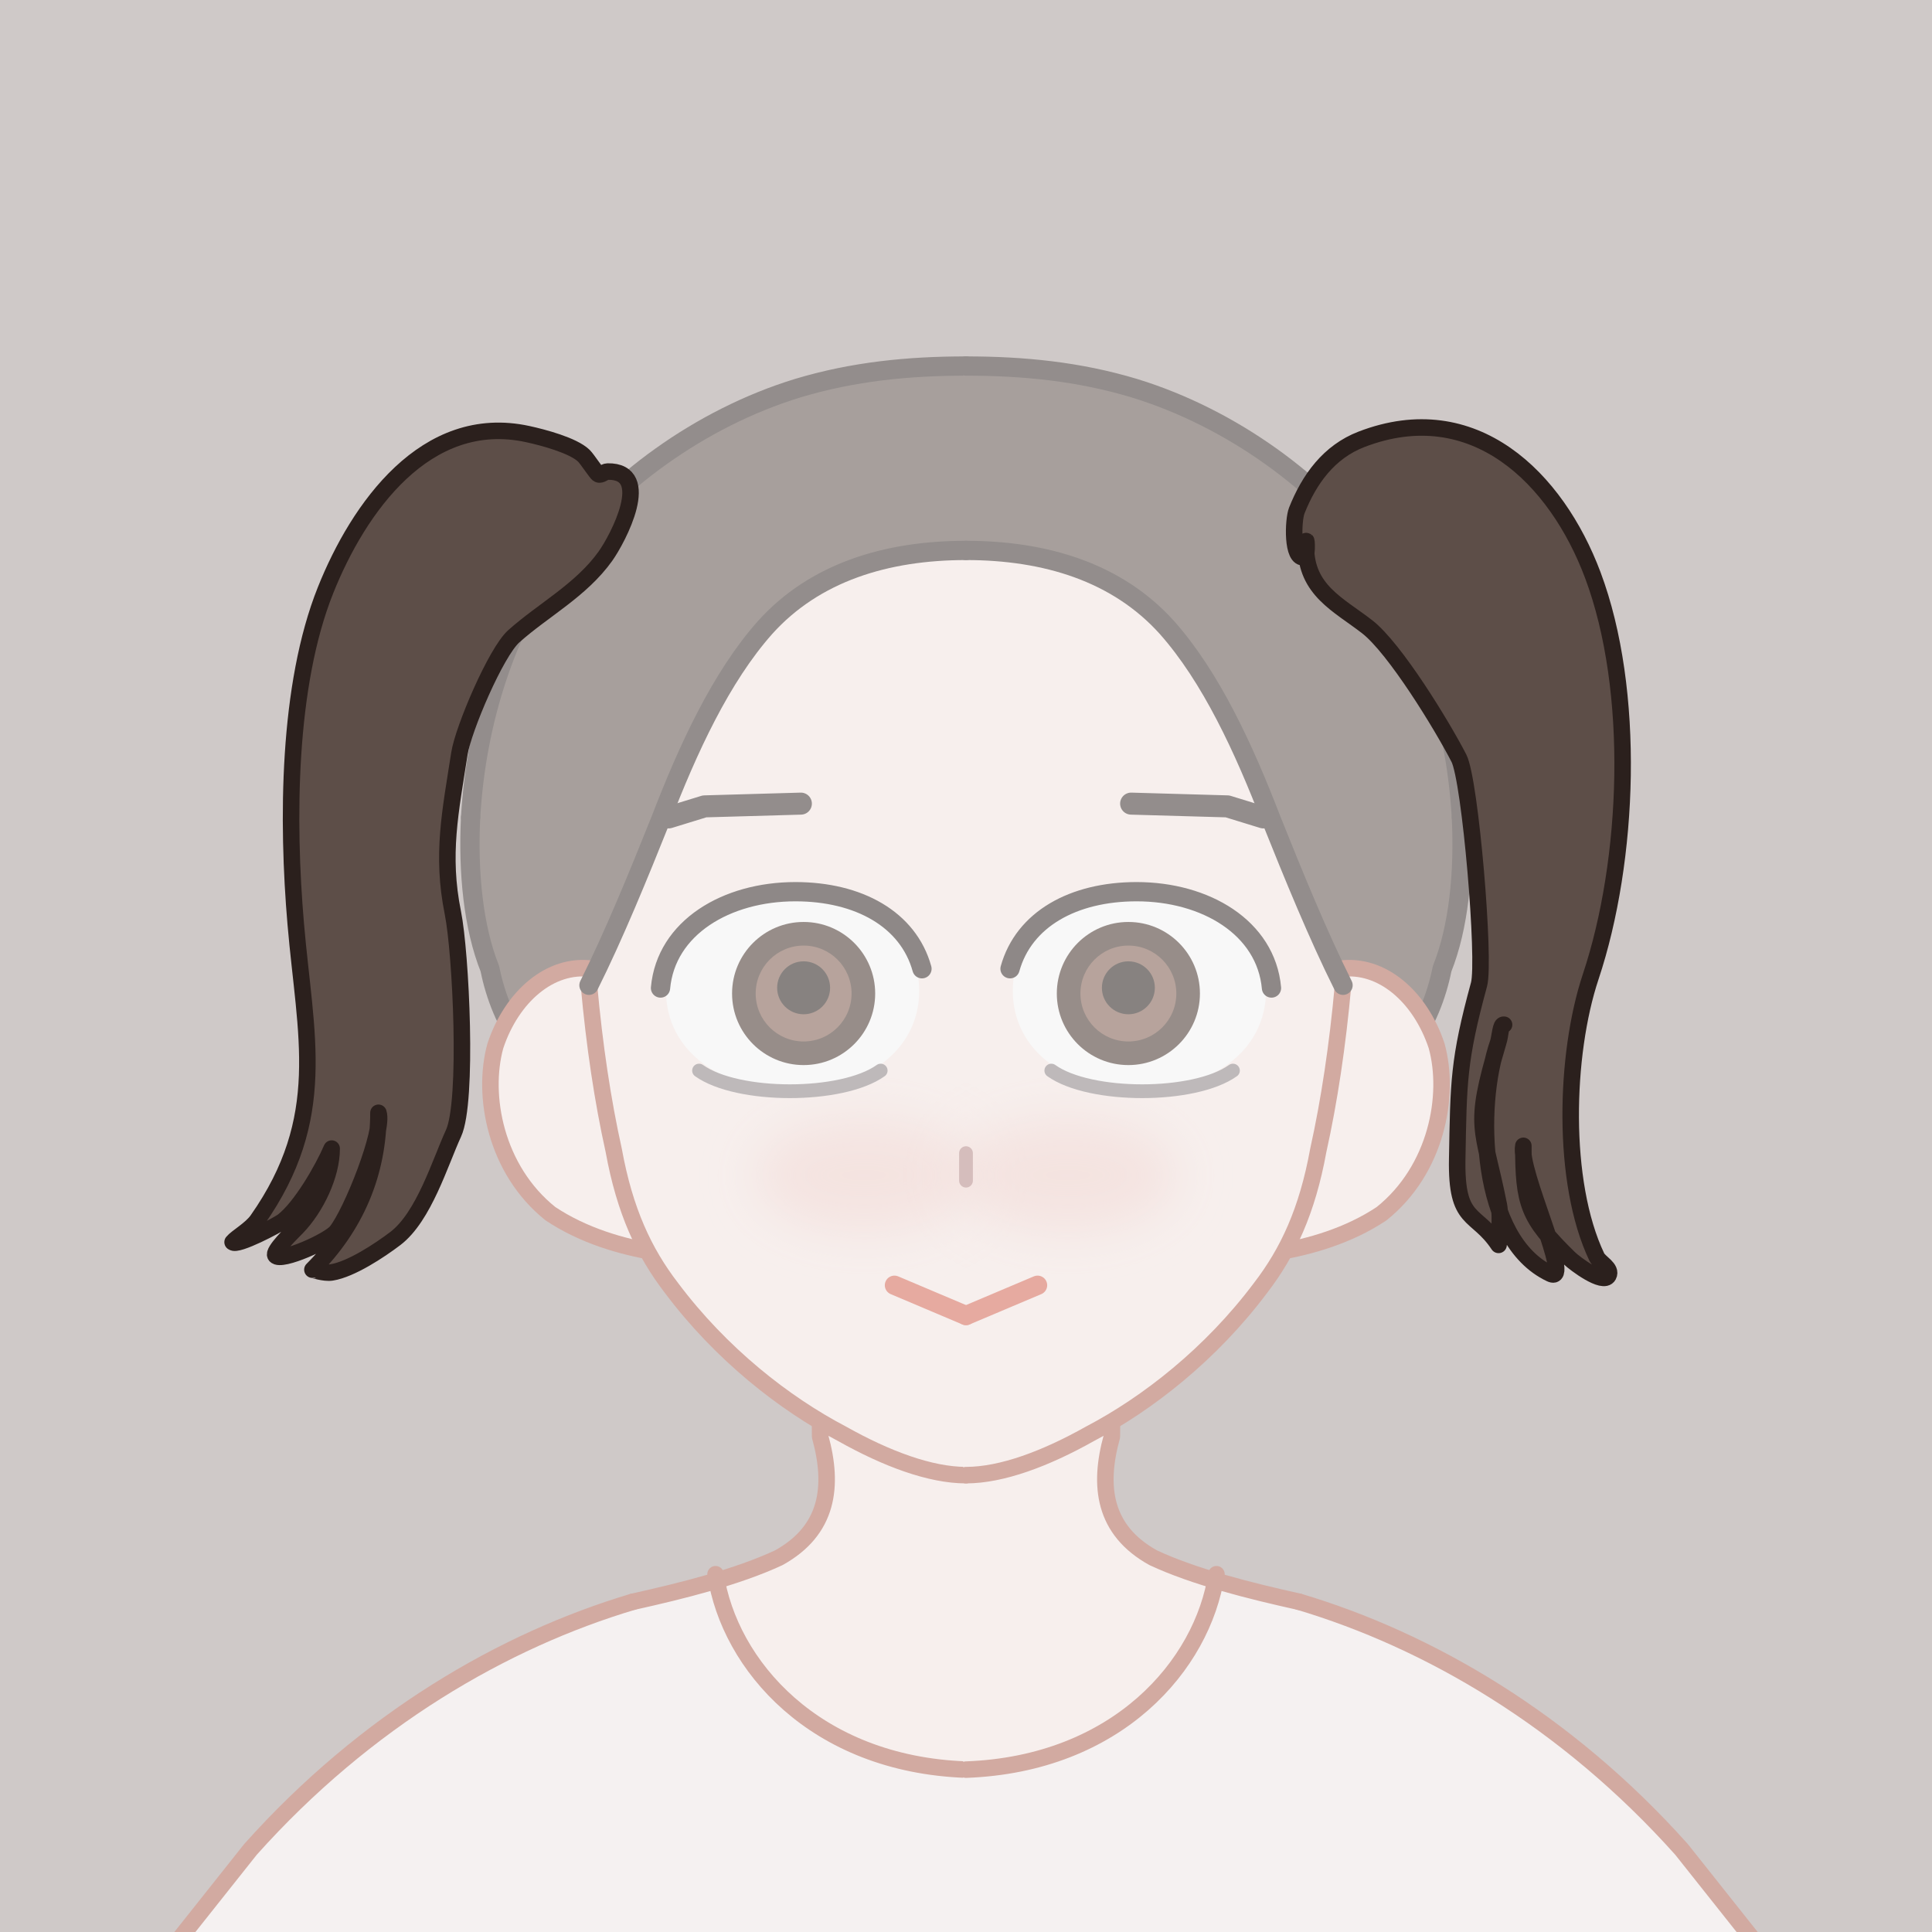
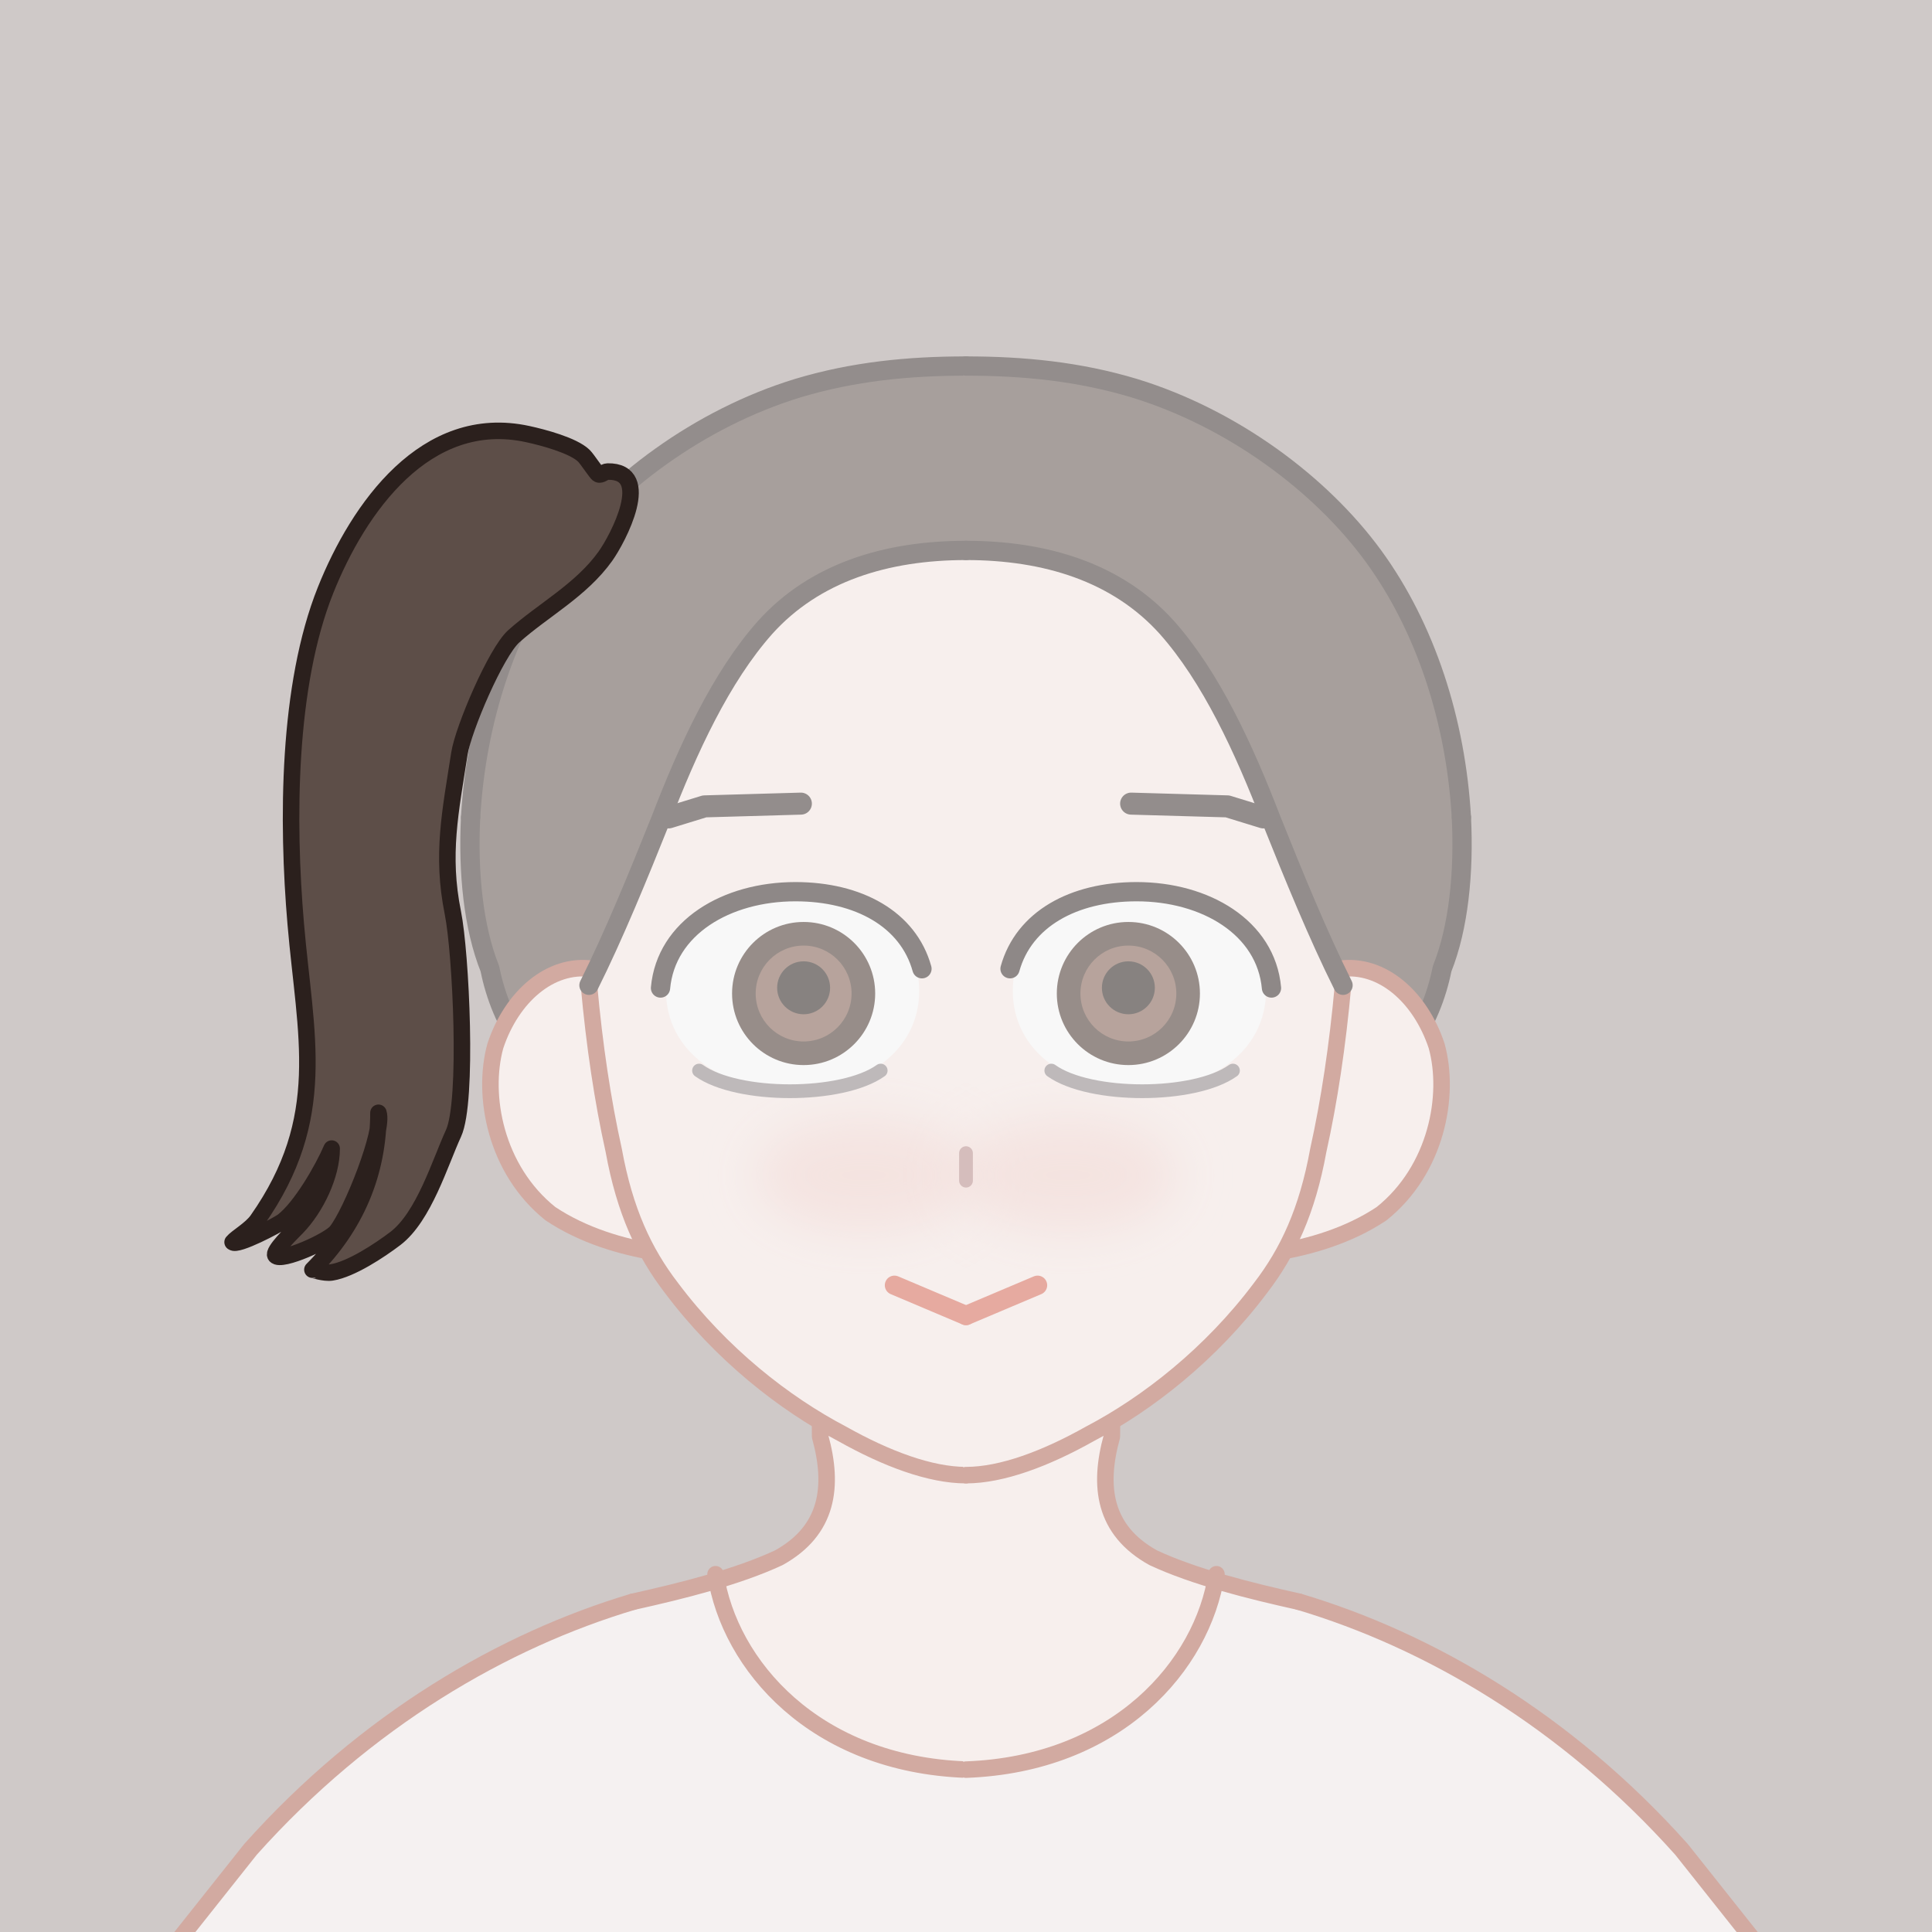
<svg xmlns="http://www.w3.org/2000/svg" width="702" height="702" viewBox="0 0 702 702">
  <defs>
    <clipPath id="clip-path-1">
      <path d="M242 389.2 L386 389.2 L386 464.8 L242 464.8 Z" />
    </clipPath>
    <filter id="filter-1" filterUnits="userSpaceOnUse" x="245" y="377" width="138" height="100" color-interpolation-filters="sRGB">
      <feGaussianBlur in="SourceGraphic" stdDeviation="9" color-interpolation-filters="linearRGB" />
    </filter>
    <clipPath id="clip-path-2">
      <path d="M460 389.2 L316 389.2 L316 464.8 L460 464.8 Z" />
    </clipPath>
    <filter id="filter-2" filterUnits="userSpaceOnUse" x="319" y="377" width="138" height="100" color-interpolation-filters="sRGB">
      <feGaussianBlur in="SourceGraphic" stdDeviation="9" color-interpolation-filters="linearRGB" />
    </filter>
    <clipPath id="clip-path-3">
      <path d="M242 360 C242 338 262 326 288 326 C314 326 334 338 334 360 C334 382 314 396 288 396 C262 396 242 382 242 360 Z" />
    </clipPath>
    <clipPath id="clip-path-4">
      <path d="M460 360 C460 338 440 326 414 326 C388 326 368 338 368 360 C368 382 388 396 414 396 C440 396 460 382 460 360 Z" />
    </clipPath>
  </defs>
  <g id="_ref">
    <g opacity="0.5">
      <rect x="0" y="0" width="702" height="702" fill="#ada19f" />
      <g data-layer="body">
        <g>
          <path d="M260 573 L230 582 C183 596 133 625 91 672 L60 712 L352 712 L352 643 C296 641 265 605 260 573 Z" fill="#f9f2f1" />
          <path d="M296 490 L298 522 C303 540 301 556 283 566 L260 573 C265 605 296 641 352 643 L352 490 Z" fill="#fdeeea" />
          <path d="M230 582 C183 596 133 625 91 672 L64 706" fill="none" stroke="#b46352" stroke-width="6" stroke-linecap="round" stroke-linejoin="round" />
          <path d="M296 500 C298 510 298 516 298 522 C303 540 301 556 283 566 C268 573 248 578 230 582" fill="none" stroke="#b46352" stroke-width="6" stroke-linecap="round" stroke-linejoin="round" />
          <path d="M260 572 C265 605 296 641 351 643" fill="none" stroke="#b46352" stroke-width="6" stroke-linecap="round" stroke-linejoin="round" />
        </g>
        <g>
          <path d="M442 573 L472 582 C519 596 569 625 611 672 L642 712 L350 712 L350 643 C406 641 437 605 442 573 Z" fill="#f9f2f1" />
          <path d="M406 490 L404 522 C399 540 401 556 419 566 L442 573 C437 605 406 641 350 643 L350 490 Z" fill="#fdeeea" />
          <path d="M472 582 C519 596 569 625 611 672 L638 706" fill="none" stroke="#b46352" stroke-width="6" stroke-linecap="round" stroke-linejoin="round" />
          <path d="M406 500 C404 510 404 516 404 522 C399 540 401 556 419 566 C434 573 454 578 472 582" fill="none" stroke="#b46352" stroke-width="6" stroke-linecap="round" stroke-linejoin="round" />
          <path d="M442 572 C437 605 406 641 351 643" fill="none" stroke="#b46352" stroke-width="6" stroke-linecap="round" stroke-linejoin="round" />
        </g>
      </g>
      <g data-layer="hairBase">
        <g>
          <path d="M352 133 L351 133 C330 133 310 135 290 141 C254 152 222 176 203 202 C184 228 173 262 171 297 C170 317 172 337 178 352 C180 362 184 372 190 380 L198 386 L352 386 Z" fill="#5d4e48" />
          <path d="M351 133 C330 133 310 135 290 141 C254 152 222 176 203 202 C184 228 173 262 171 297" fill="none" stroke="#352a27" stroke-width="7" stroke-linecap="round" stroke-linejoin="round" />
          <path d="M171 297 C170 317 172 337 178 352 C180 362 184 372 190 380" fill="none" stroke="#352a27" stroke-width="7" stroke-linecap="round" stroke-linejoin="round" />
        </g>
        <g>
          <path d="M350 133 L351 133 C372 133 392 135 412 141 C448 152 480 176 499 202 C518 228 529 262 531 297 C532 317 530 337 524 352 C522 362 518 372 512 380 L504 386 L350 386 Z" fill="#5d4e48" />
          <path d="M351 133 C372 133 392 135 412 141 C448 152 480 176 499 202 C518 228 529 262 531 297" fill="none" stroke="#352a27" stroke-width="7" stroke-linecap="round" stroke-linejoin="round" />
          <path d="M531 297 C532 317 530 337 524 352 C522 362 518 372 512 380" fill="none" stroke="#352a27" stroke-width="7" stroke-linecap="round" stroke-linejoin="round" />
        </g>
      </g>
      <g data-layer="ear">
        <g>
          <path d="M215 352 C200 350 186 362 180 380 C175 398 180 425 200 441 C212 449 226 453 238 455 L225 380 Z" fill="#fdeeea" />
          <path d="M215 352 C200 350 186 362 180 380 C175 398 180 425 200 441 C212 449 226 453 238 455" fill="none" stroke="#b46352" stroke-width="6" stroke-linecap="round" stroke-linejoin="round" />
        </g>
        <g>
          <path d="M487 352 C502 350 516 362 522 380 C527 398 522 425 502 441 C490 449 476 453 464 455 L477 380 Z" fill="#fdeeea" />
          <path d="M487 352 C502 350 516 362 522 380 C527 398 522 425 502 441 C490 449 476 453 464 455" fill="none" stroke="#b46352" stroke-width="6" stroke-linecap="round" stroke-linejoin="round" />
        </g>
      </g>
      <g data-layer="face">
        <g>
          <path d="M352 200 L351 200 C322 200 296 208 278 228 C262 246 250 272 240 298 C232 318 223 340 214 358 C216 380 219 400 223 418 C227 440 234 455 244 468 C262 492 285 510 306 521 C322 530 338 536 351 536 L352 536 Z" fill="#fdeeea" />
          <path d="M214 358 C216 380 219 400 223 418 C227 440 234 455 244 468 C262 492 285 510 306 521 C322 530 338 536 351 536" fill="none" stroke="#b46352" stroke-width="6" stroke-linecap="round" stroke-linejoin="round" />
        </g>
        <g>
          <path d="M350 200 L351 200 C380 200 406 208 424 228 C440 246 452 272 462 298 C470 318 479 340 488 358 C486 380 483 400 479 418 C475 440 468 455 458 468 C440 492 417 510 396 521 C380 530 364 536 351 536 L350 536 Z" fill="#fdeeea" />
          <path d="M488 358 C486 380 483 400 479 418 C475 440 468 455 458 468 C440 492 417 510 396 521 C380 530 364 536 351 536" fill="none" stroke="#b46352" stroke-width="6" stroke-linecap="round" stroke-linejoin="round" />
        </g>
      </g>
      <g data-layer="makeup">
        <g clip-path="url(#clip-path-1)">
          <g filter="url(#filter-1)">
            <ellipse cx="314" cy="427" rx="40" ry="21" fill="#f3bfb8" opacity="0.5" />
          </g>
        </g>
        <g clip-path="url(#clip-path-2)">
          <g filter="url(#filter-2)">
            <ellipse cx="388" cy="427" rx="40" ry="21" fill="#f3bfb8" opacity="0.5" />
          </g>
        </g>
      </g>
      <g data-layer="mouth">
        <line x1="325" y1="467" x2="351" y2="478" fill="none" stroke="#dc6450" stroke-width="7" stroke-linecap="round" stroke-linejoin="round" />
        <line x1="377" y1="467" x2="351" y2="478" fill="none" stroke="#dc6450" stroke-width="7" stroke-linecap="round" stroke-linejoin="round" />
        <line x1="351" y1="419" x2="351" y2="429" fill="none" stroke="#b98a88" stroke-width="5" stroke-linecap="round" />
      </g>
      <g data-layer="eye">
        <path d="M242 360 C242 338 262 326 288 326 C314 326 334 338 334 360 C334 382 314 396 288 396 C262 396 242 382 242 360 Z" fill="#ffffff" />
        <g clip-path="url(#clip-path-3)">
          <g>
            <circle cx="292" cy="361" r="26" fill="#3e2a22" />
            <circle cx="292" cy="361" r="17.42" fill="#7e5647" />
            <circle cx="292" cy="358.92" r="9.62" fill="#1e1410" />
          </g>
        </g>
        <g>
          <path d="M254 389 C268 399 306 399 320 389" fill="none" stroke="#8b8284" stroke-width="5" stroke-linecap="round" />
          <path d="M240 359 C242 337 264 324 289 324 C312 324 330 334 335 352" fill="none" stroke="#2b201d" stroke-width="7" stroke-linecap="round" stroke-linejoin="round" />
        </g>
        <g>
          <path d="M460 360 C460 338 440 326 414 326 C388 326 368 338 368 360 C368 382 388 396 414 396 C440 396 460 382 460 360 Z" fill="#ffffff" />
          <g clip-path="url(#clip-path-4)">
            <g>
              <circle cx="410" cy="361" r="26" fill="#3e2a22" />
              <circle cx="410" cy="361" r="17.42" fill="#7e5647" />
              <circle cx="410" cy="358.92" r="9.62" fill="#1e1410" />
            </g>
          </g>
          <g>
            <path d="M448 389 C434 399 396 399 382 389" fill="none" stroke="#8b8284" stroke-width="5" stroke-linecap="round" />
            <path d="M462 359 C460 337 438 324 413 324 C390 324 372 334 367 352" fill="none" stroke="#2b201d" stroke-width="7" stroke-linecap="round" stroke-linejoin="round" />
          </g>
        </g>
      </g>
      <g data-layer="hairLine">
        <path d="M351 200 C322 200 296 208 278 228 C262 246 250 272 240 298 C232 318 223 340 214 358" fill="none" stroke="#352a27" stroke-width="7" stroke-linecap="round" stroke-linejoin="round" />
        <path d="M351 200 C380 200 406 208 424 228 C440 246 452 272 462 298 C470 318 479 340 488 358" fill="none" stroke="#352a27" stroke-width="7" stroke-linecap="round" stroke-linejoin="round" />
      </g>
      <g data-layer="brow">
        <polyline points="243,297 256,293 291,292" fill="none" stroke="#352a27" stroke-width="8" stroke-linecap="round" stroke-linejoin="round" />
        <polyline points="459,297 446,293 411,292" fill="none" stroke="#352a27" stroke-width="8" stroke-linecap="round" stroke-linejoin="round" />
      </g>
    </g>
  </g>
-   <g id="hairMid-full">
-     <g>
-     </g>
+   <g id="hairMid-half">
    <path d="M84.513 451.34 C86.122 452.95 100.974 445.08 102.721 443.75 C109.252 438.79 117.271 424.9 120.513 417.34 C120.513 427.05 114.74 438.92 107.929 445.97 C106.256 447.7 98.936 454.76 100.099 456.2 C102.119 458.71 119.536 450.84 122.192 447.53 C127.814 440.53 139.625 410.68 137.513 404.34 C137.513 426.33 129.201 445.65 113.513 461.34 C113.643 461.31 117.836 462.77 120.513 462.34 C127.562 461.22 137.941 454.36 143.661 450.01 C154.041 442.1 159.909 422.38 164.786 411.79 C170.112 400.23 167.477 346.18 164.549 331.66 C160.277 310.48 163.685 294.78 166.929 273.83 C168.317 264.87 180.219 236.98 186.668 231.21 C197.388 221.61 211.169 214.47 220.013 202.04 C224.478 195.77 237.618 171.02 220.763 171.34 C219.587 171.36 218.435 172.83 217.374 172.32 C216.737 172.01 213.388 166.81 212.145 165.6 C208.259 161.82 197.25 158.92 191.762 157.73 C154.646 149.65 130.193 184.71 118.314 214.38 C104.395 249.14 104.269 298.48 107.459 335.72 C110.94 376.35 119.671 406.11 93.513 443.34 C91.141 446.71 85.93 449.57 84.513 451.34 Z" fill="#5d4e48" stroke="#2b201d" stroke-width="6" stroke-linecap="round" stroke-linejoin="round" />
-     <path d="M553.513 416.34 C551.68 425.51 571.845 466.83 563.365 462.82 C537.448 450.58 536.228 402.11 544.388 378.74 C545.296 376.14 545.101 372.06 546.513 372.34 C545.202 372.08 545.015 376.66 544.372 378.82 C534.915 410.56 538.794 408.65 544.629 437.91 C545.487 442.2 544.492 452.25 544.513 452.34 C536.282 439.99 529.054 444.79 529.484 421.14 C529.992 393.16 529.883 385.31 537.402 357.72 C539.751 349.11 534.257 283.59 530.102 275.5 C524.016 263.65 506.832 235.52 496.728 227.71 C486.294 219.64 474.513 214.43 474.513 198.59 C474.513 192.37 475.383 202.1 473.971 202.44 C469.335 203.57 469.813 188.98 471.187 185.52 C475.701 174.14 482.873 164.18 494.703 159.63 C535.531 143.92 565.519 173.7 578.735 208.92 C594.488 250.89 592.099 312.55 577.974 354.93 C568.592 383.07 567.268 429.62 580.201 456.74 C581.189 458.81 585.825 460.88 584.422 463.49 C582.577 466.92 572.102 459 570.31 457.25 C555.253 442.57 553.513 437.43 553.513 416.34 Z" fill="#5d4e48" stroke="#2b201d" stroke-width="6" stroke-linecap="round" stroke-linejoin="round" />
  </g>
</svg>
